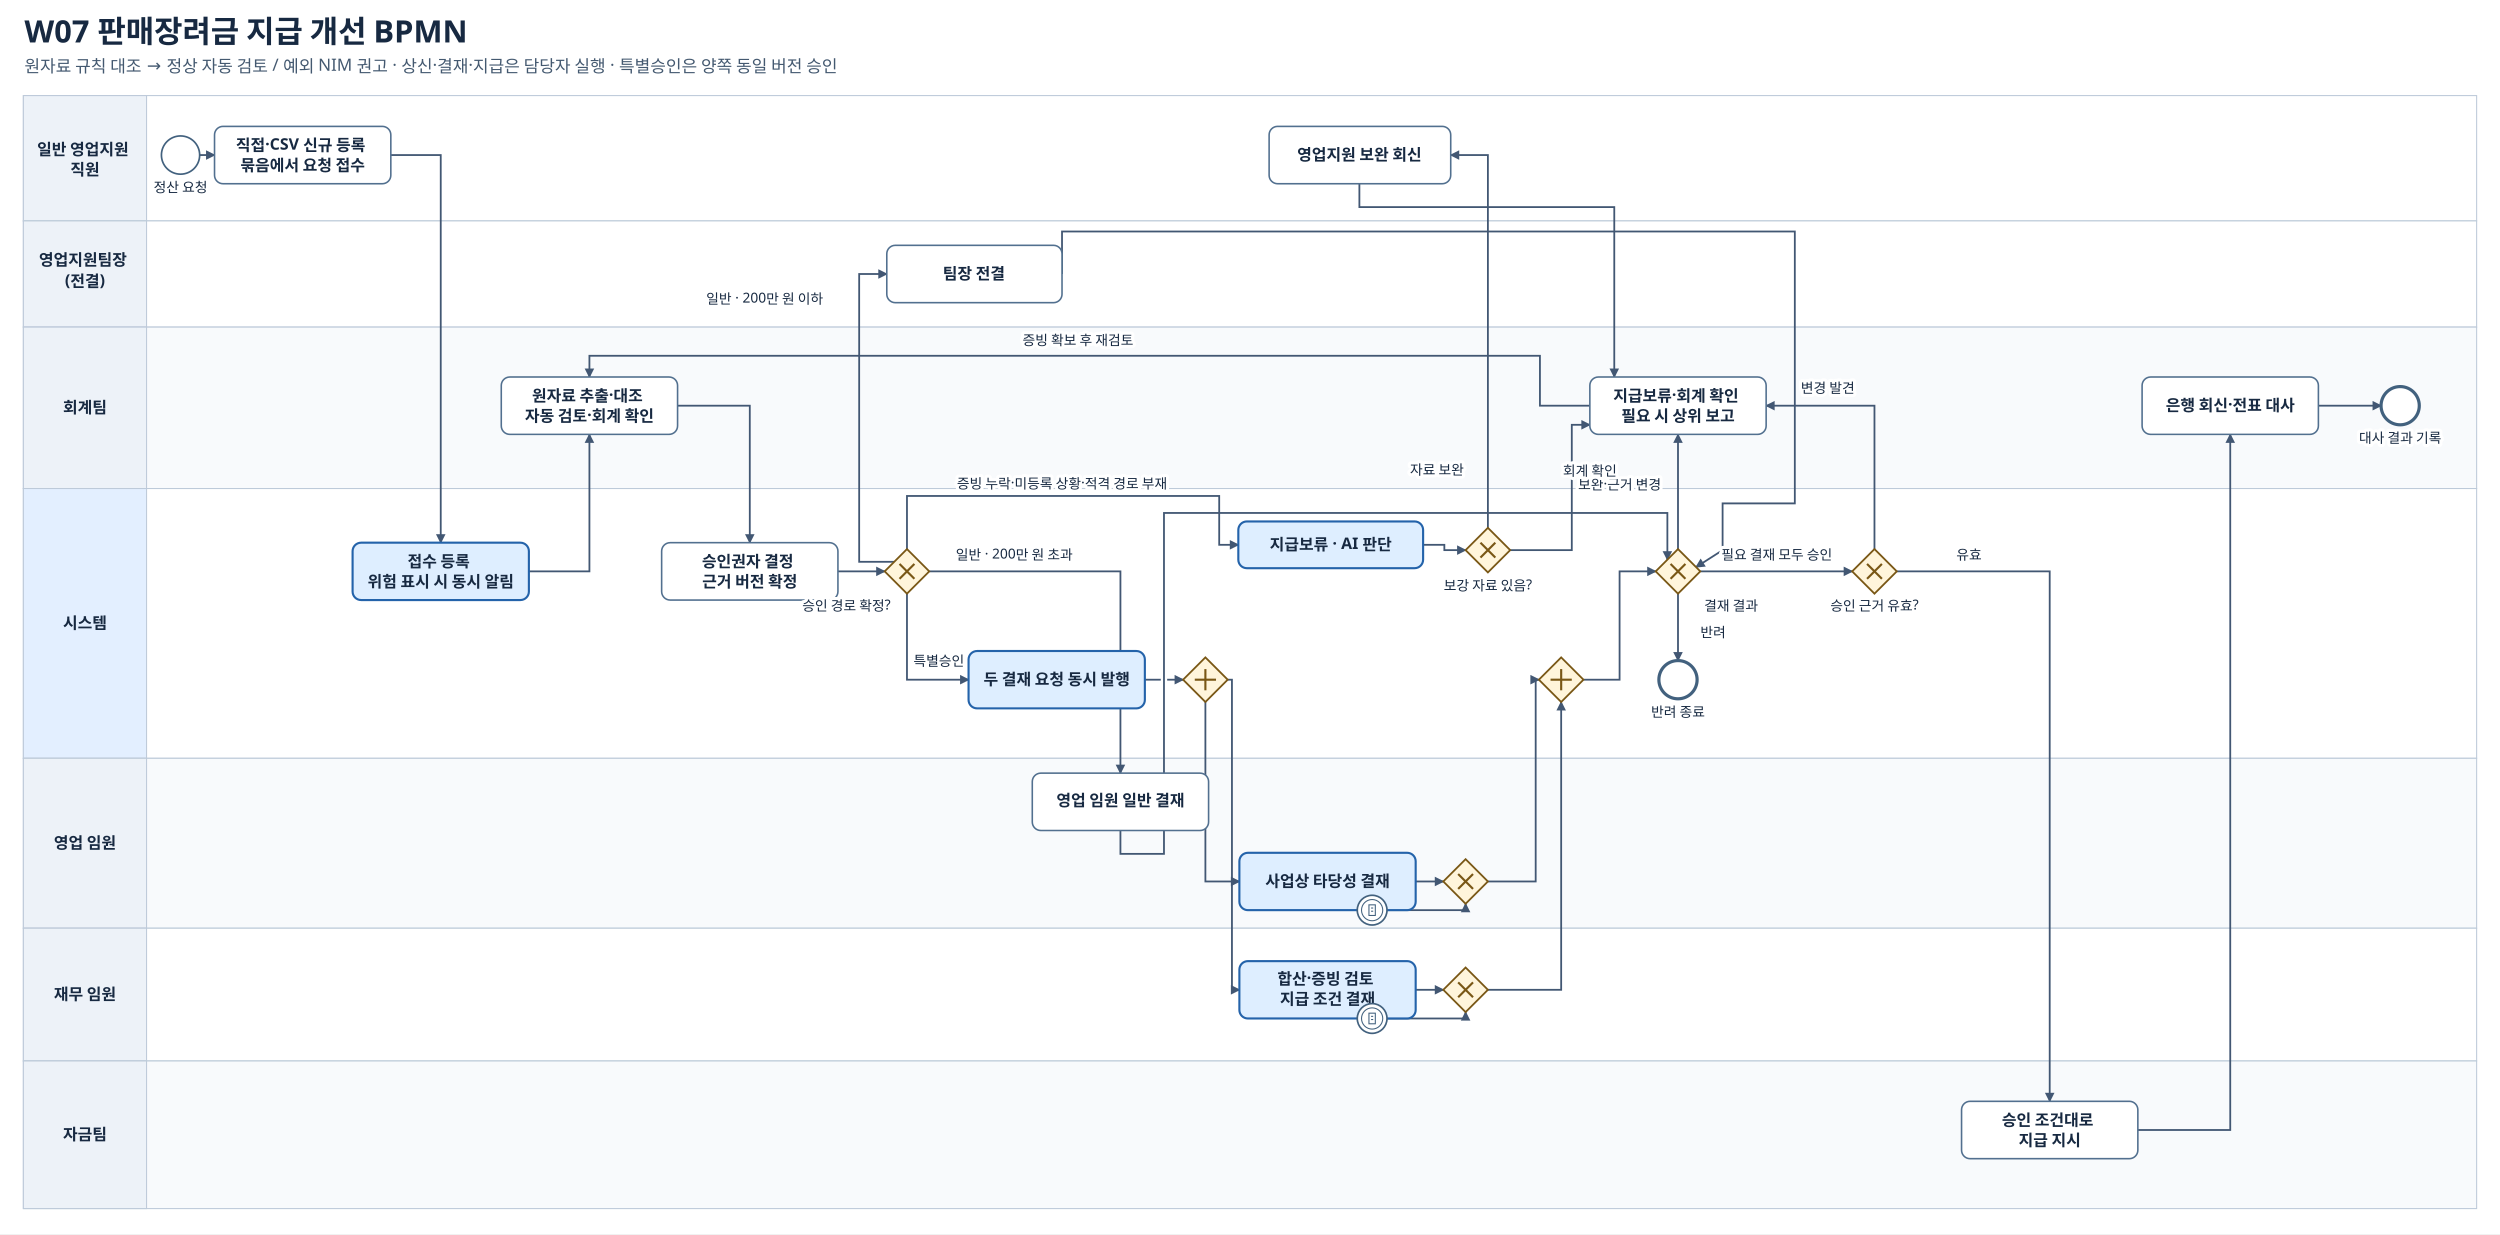
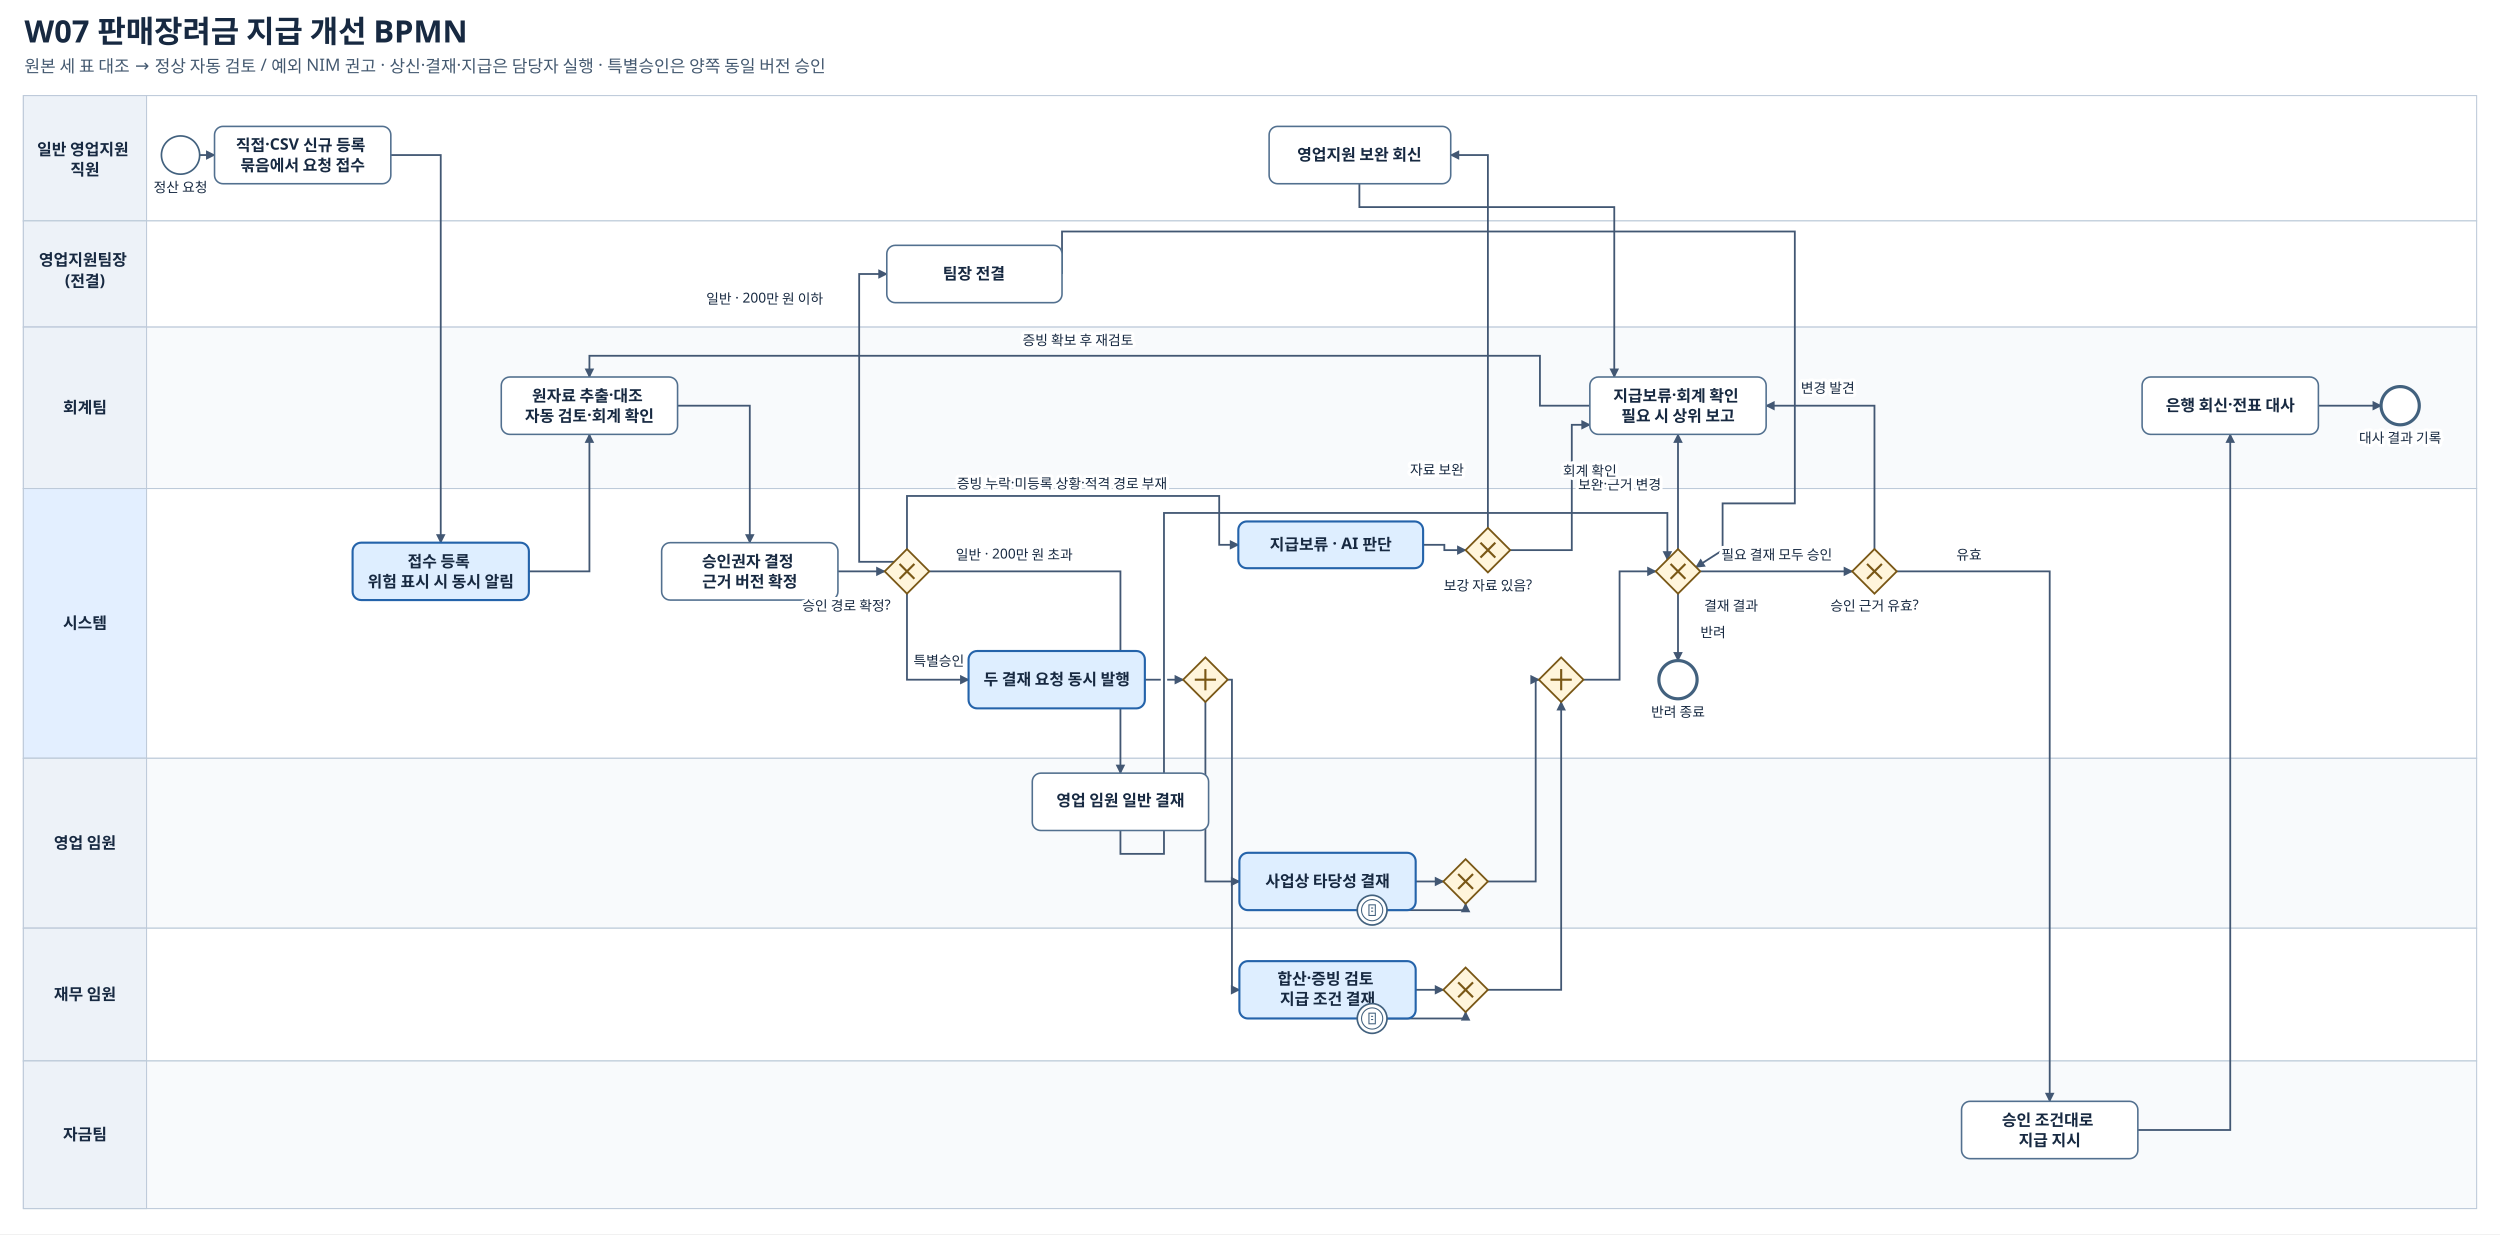
<svg xmlns="http://www.w3.org/2000/svg" width="2354" height="1162" viewBox="0 0 2354 1162" role="img" aria-labelledby="title desc">
  <defs>
    <marker id="arrow" markerWidth="9" markerHeight="9" refX="8" refY="4.5" orient="auto" markerUnits="userSpaceOnUse">
      <path d="M 0 0 L 9 4.5 L 0 9 z" fill="#425773" />
    </marker>
  </defs>
  <style>text{font-family:'Malgun Gothic','Apple SD Gothic Neo',sans-serif;fill:#172941}.title{font-size:29px;font-weight:700}.subtitle{font-size:16px;fill:#445970}.role{font-size:15px;font-weight:700;text-anchor:middle}.task{font-size:15px;font-weight:600;text-anchor:middle}.small{font-size:13px;text-anchor:middle;paint-order:stroke;stroke:#fff;stroke-width:6px;stroke-linejoin:round}.wire{fill:none;stroke:#425773;stroke-width:1.7;marker-end:url(#arrow)}</style>
  <rect width="2354" height="1162" fill="#fff" />
  <text x="23" y="40" class="title">W07 판매장려금 지급 개선 BPMN</text>
-   <text x="23" y="68" class="subtitle">원자료 규칙 대조 → 정상 자동 검토 / 예외 NIM 권고 · 상신·결재·지급은 담당자 실행 · 특별승인은 양쪽 동일 버전 승인</text>
+   <text x="23" y="68" class="subtitle">원본 세 표 대조 → 정상 자동 검토 / 예외 NIM 권고 · 상신·결재·지급은 담당자 실행 · 특별승인은 양쪽 동일 버전 승인</text>
  <rect x="22" y="90" width="2310" height="118" fill="#fff" stroke="#bdcad9" />
  <rect x="22" y="90" width="116" height="118" fill="#edf2f8" stroke="#bdcad9" />
  <text x="80" y="154" class="role">
    <tspan x="80" dy="-8">일반 영업지원</tspan>
    <tspan x="80" dy="19">직원</tspan>
  </text>
  <rect x="22" y="208" width="2310" height="100" fill="#fff" stroke="#bdcad9" />
  <rect x="22" y="208" width="116" height="100" fill="#edf2f8" stroke="#bdcad9" />
  <text x="80" y="250" class="role">
    <tspan x="80">영업지원팀장</tspan>
    <tspan x="80" dy="19">(전결)</tspan>
  </text>
  <rect x="22" y="308" width="2310" height="152" fill="#f8fafc" stroke="#bdcad9" />
  <rect x="22" y="308" width="116" height="152" fill="#edf2f8" stroke="#bdcad9" />
  <text x="80" y="389" class="role">
    <tspan x="80" dy="0">회계팀</tspan>
  </text>
  <rect x="22" y="460" width="2310" height="254" fill="#fff" stroke="#bdcad9" />
  <rect x="22" y="460" width="116" height="254" fill="#e3efff" stroke="#bdcad9" />
  <text x="80" y="592" class="role">
    <tspan x="80" dy="0">시스템</tspan>
  </text>
  <rect x="22" y="714" width="2310" height="160" fill="#f8fafc" stroke="#bdcad9" />
  <rect x="22" y="714" width="116" height="160" fill="#edf2f8" stroke="#bdcad9" />
  <text x="80" y="799" class="role">
    <tspan x="80" dy="0">영업 임원</tspan>
  </text>
  <rect x="22" y="874" width="2310" height="125" fill="#fff" stroke="#bdcad9" />
  <rect x="22" y="874" width="116" height="125" fill="#edf2f8" stroke="#bdcad9" />
  <text x="80" y="941.5" class="role">
    <tspan x="80" dy="0">재무 임원</tspan>
  </text>
  <rect x="22" y="999" width="2310" height="139" fill="#f8fafc" stroke="#bdcad9" />
  <rect x="22" y="999" width="116" height="139" fill="#edf2f8" stroke="#bdcad9" />
  <text x="80" y="1073.5" class="role">
    <tspan x="80" dy="0">자금팀</tspan>
  </text>
  <polyline class="wire" points="188,146 202,146" />
  <polyline class="wire" points="368,146 415,146 415,511" />
  <polyline class="wire" points="498,538 555,538 555,409" />
  <polyline class="wire" points="638,382 706,382 706,511" />
  <polyline class="wire" points="789,538 833,538" />
  <polyline class="wire" points="875,538 1055,538 1055,728" />
  <polyline class="wire" points="854,559 854,640 912,640" />
  <polyline class="wire" points="1078,640 1114,640" />
  <polyline class="wire" points="1135,661 1135,830 1167,830" />
  <polyline class="wire" points="1156,640 1160,640 1160,932 1167,932" />
  <polyline class="wire" points="1333,830 1359,830" />
  <polyline class="wire" points="1306,857 1380,857 1380,851" />
  <polyline class="wire" points="1333,932 1359,932" />
  <polyline class="wire" points="1306,959 1380,959 1380,953" />
  <polyline class="wire" points="1401,830 1446,830 1446,640 1449,640" />
  <polyline class="wire" points="1401,932 1470,932 1470,661" />
  <polyline class="wire" points="1491,640 1525,640 1525,538 1559,538" />
  <path d="M1096 631v18" fill="none" stroke="#fff" stroke-width="6" />
  <polyline class="wire" points="1055,782 1055,804 1096,804 1096,483 1570,483 1570,527" />
  <polyline class="wire" points="1601,538 1744,538" />
  <polyline class="wire" points="1580,517 1580,409" />
  <polyline class="wire" points="1580,559 1580,622" />
  <polyline class="wire" points="1497,382 1450,382 1450,335 555,335 555,355" />
  <polyline class="wire" points="1765,517 1765,382 1663,382" />
  <polyline class="wire" points="1786,538 1930,538 1930,1037" />
  <polyline class="wire" points="2013,1064 2100,1064 2100,409" />
  <polyline class="wire" points="2183,382 2242,382" />
  <polyline class="wire" points="854,517 854,467 1148,467 1148,513 1166,513" />
  <polyline class="wire" points="1340,513 1360,513 1360,518 1380,518" />
  <polyline class="wire" points="1401,497 1401,146 1366,146" />
  <polyline class="wire" points="1422,518 1480,518 1480,400 1497,400" />
  <polyline class="wire" points="1280,173 1280,195 1520,195 1520,355" />
  <polyline class="wire" points="842,529 809,529 809,258 835,258" />
  <polyline class="wire" points="1000,258 1000,218 1690,218 1690,474 1622,474 1622,518 1597,534" />
  <circle cx="170" cy="146" r="18" fill="#fff" stroke="#42617e" stroke-width="1.6" />
  <text x="170" y="181" class="small">
    <tspan x="170" dy="0">정산 요청</tspan>
  </text>
  <rect x="202" y="119" width="166" height="54" rx="8" fill="#fff" stroke="#52708f" stroke-width="1.5" />
  <text x="285" y="142" class="task">
    <tspan x="285" dy="0">직접·CSV 신규 등록</tspan>
    <tspan x="285" dy="19">묶음에서 요청 접수</tspan>
  </text>
  <rect x="332" y="511" width="166" height="54" rx="8" fill="#deeeff" stroke="#2463aa" stroke-width="2" />
  <text x="415" y="534" class="task">
    <tspan x="415" dy="0">접수 등록</tspan>
    <tspan x="415" dy="19">위험 표시 시 동시 알림</tspan>
  </text>
  <rect x="472" y="355" width="166" height="54" rx="8" fill="#fff" stroke="#52708f" stroke-width="1.5" />
  <text x="555" y="378" class="task">
    <tspan x="555" dy="0">원자료 추출·대조</tspan>
    <tspan x="555" dy="19">자동 검토·회계 확인</tspan>
  </text>
  <rect x="623" y="511" width="166" height="54" rx="8" fill="#fff" stroke="#52708f" stroke-width="1.5" />
  <text x="706" y="534" class="task">
    <tspan x="706" dy="0">승인권자 결정</tspan>
    <tspan x="706" dy="19">근거 버전 확정</tspan>
  </text>
  <path d="M854,517l21,21 -21,21 -21,-21z" fill="#fff5db" stroke="#795715" stroke-width="1.7" />
  <path d="M847,531l14,14 M847,545l14,-14" fill="none" stroke="#795715" stroke-width="2" />
  <text x="797" y="575" class="small">
    <tspan x="797" dy="0">승인 경로 확정?</tspan>
  </text>
  <rect x="972" y="728" width="166" height="54" rx="8" fill="#fff" stroke="#52708f" stroke-width="1.5" />
  <text x="1055" y="759" class="task">영업 임원 일반 결재</text>
  <rect x="835" y="231" width="165" height="54" rx="8" fill="#fff" stroke="#52708f" stroke-width="1.5" />
  <text x="917" y="263" class="task">팀장 전결</text>
  <rect x="912" y="613" width="166" height="54" rx="8" fill="#deeeff" stroke="#2463aa" stroke-width="2" />
  <text x="995" y="645" class="task">
    <tspan x="995" dy="0">두 결재 요청 동시 발행</tspan>
  </text>
  <path d="M1135,619l21,21 -21,21 -21,-21z" fill="#fff5db" stroke="#795715" stroke-width="1.7" />
  <path d="M1125,640h20 M1135,630v20" fill="none" stroke="#795715" stroke-width="2" />
  <rect x="1167" y="803" width="166" height="54" rx="8" fill="#deeeff" stroke="#2463aa" stroke-width="2" />
  <text x="1250" y="835" class="task">
    <tspan x="1250" dy="0">사업상 타당성 결재</tspan>
  </text>
  <rect x="1167" y="905" width="166" height="54" rx="8" fill="#deeeff" stroke="#2463aa" stroke-width="2" />
  <text x="1250" y="927" class="task">
    <tspan x="1250" dy="0">합산·증빙 검토</tspan>
    <tspan x="1250" dy="19">지급 조건 결재</tspan>
  </text>
  <circle cx="1292" cy="857" r="14" fill="#fff" stroke="#42617e" stroke-width="1.6" />
  <circle cx="1292" cy="857" r="10" fill="none" stroke="#42617e" />
  <path d="M1289,852h6v10h-6z M1291,855h2 M1291,858h2" fill="none" stroke="#42617e" />
  <circle cx="1292" cy="959" r="14" fill="#fff" stroke="#42617e" stroke-width="1.6" />
  <circle cx="1292" cy="959" r="10" fill="none" stroke="#42617e" />
  <path d="M1289,954h6v10h-6z M1291,957h2 M1291,960h2" fill="none" stroke="#42617e" />
  <path d="M1380,809l21,21 -21,21 -21,-21z" fill="#fff5db" stroke="#795715" stroke-width="1.7" />
  <path d="M1373,823l14,14 M1373,837l14,-14" fill="none" stroke="#795715" stroke-width="2" />
  <path d="M1380,911l21,21 -21,21 -21,-21z" fill="#fff5db" stroke="#795715" stroke-width="1.7" />
  <path d="M1373,925l14,14 M1373,939l14,-14" fill="none" stroke="#795715" stroke-width="2" />
  <path d="M1470,619l21,21 -21,21 -21,-21z" fill="#fff5db" stroke="#795715" stroke-width="1.7" />
  <path d="M1460,640h20 M1470,630v20" fill="none" stroke="#795715" stroke-width="2" />
  <path d="M1580,517l21,21 -21,21 -21,-21z" fill="#fff5db" stroke="#795715" stroke-width="1.7" />
  <path d="M1573,531l14,14 M1573,545l14,-14" fill="none" stroke="#795715" stroke-width="2" />
  <text x="1630" y="575" class="small">
    <tspan x="1630" dy="0">결재 결과</tspan>
  </text>
  <rect x="1497" y="355" width="166" height="54" rx="8" fill="#fff" stroke="#52708f" stroke-width="1.5" />
  <text x="1580" y="378" class="task">
    <tspan x="1580" dy="0">지급보류·회계 확인</tspan>
    <tspan x="1580" dy="19">필요 시 상위 보고</tspan>
  </text>
  <rect x="1166" y="491" width="174" height="44" rx="8" fill="#deeeff" stroke="#2463aa" stroke-width="2" />
  <text x="1253" y="518" class="task">지급보류 · AI 판단</text>
  <path d="M1401,497l21,21 -21,21 -21,-21z" fill="#fff5db" stroke="#795715" stroke-width="1.7" />
  <path d="M1394,511l14,14 M1394,525l14,-14" fill="none" stroke="#795715" stroke-width="2" />
  <text x="1401" y="556" class="small">보강 자료 있음?</text>
  <rect x="1195" y="119" width="171" height="54" rx="8" fill="#fff" stroke="#52708f" stroke-width="1.5" />
  <text x="1280" y="151" class="task">영업지원 보완 회신</text>
  <circle cx="1580" cy="640" r="18" fill="#fff" stroke="#42617e" stroke-width="3" />
  <text x="1580" y="675" class="small">
    <tspan x="1580" dy="0">반려 종료</tspan>
  </text>
  <path d="M1765,517l21,21 -21,21 -21,-21z" fill="#fff5db" stroke="#795715" stroke-width="1.7" />
  <path d="M1758,531l14,14 M1758,545l14,-14" fill="none" stroke="#795715" stroke-width="2" />
  <text x="1765" y="575" class="small">
    <tspan x="1765" dy="0">승인 근거 유효?</tspan>
  </text>
  <rect x="1847" y="1037" width="166" height="54" rx="8" fill="#fff" stroke="#52708f" stroke-width="1.5" />
  <text x="1930" y="1060" class="task">
    <tspan x="1930" dy="0">승인 조건대로</tspan>
    <tspan x="1930" dy="19">지급 지시</tspan>
  </text>
  <rect x="2017" y="355" width="166" height="54" rx="8" fill="#fff" stroke="#52708f" stroke-width="1.5" />
  <text x="2100" y="387" class="task">
    <tspan x="2100" dy="0">은행 회신·전표 대사</tspan>
  </text>
  <circle cx="2260" cy="382" r="18" fill="#fff" stroke="#42617e" stroke-width="3" />
  <text x="2260" y="417" class="small">
    <tspan x="2260" dy="0">대사 결과 기록</tspan>
  </text>
  <text x="955" y="527" class="small">일반 · 200만 원 초과</text>
  <text x="720" y="286" class="small">일반 · 200만 원 이하</text>
  <text x="884" y="627" class="small">
    <tspan x="884" dy="0">특별승인</tspan>
  </text>
  <text x="1673" y="527" class="small">
    <tspan x="1673" dy="0">필요 결재 모두 승인</tspan>
  </text>
  <text x="1525" y="461" class="small">
    <tspan x="1525" dy="0">보완·근거 변경</tspan>
  </text>
  <text x="1613" y="600" class="small">
    <tspan x="1613" dy="0">반려</tspan>
  </text>
  <text x="1015" y="325" class="small">
    <tspan x="1015" dy="0">증빙 확보 후 재검토</tspan>
  </text>
  <text x="1721" y="370" class="small">
    <tspan x="1721" dy="0">변경 발견</tspan>
  </text>
  <text x="1854" y="527" class="small">
    <tspan x="1854" dy="0">유효</tspan>
  </text>
  <text x="1000" y="460" class="small">증빙 누락·미등록 상황·적격 경로 부재</text>
  <text x="1353" y="447" class="small">자료 보완</text>
  <text x="1497" y="448" class="small">회계 확인</text>
</svg>
